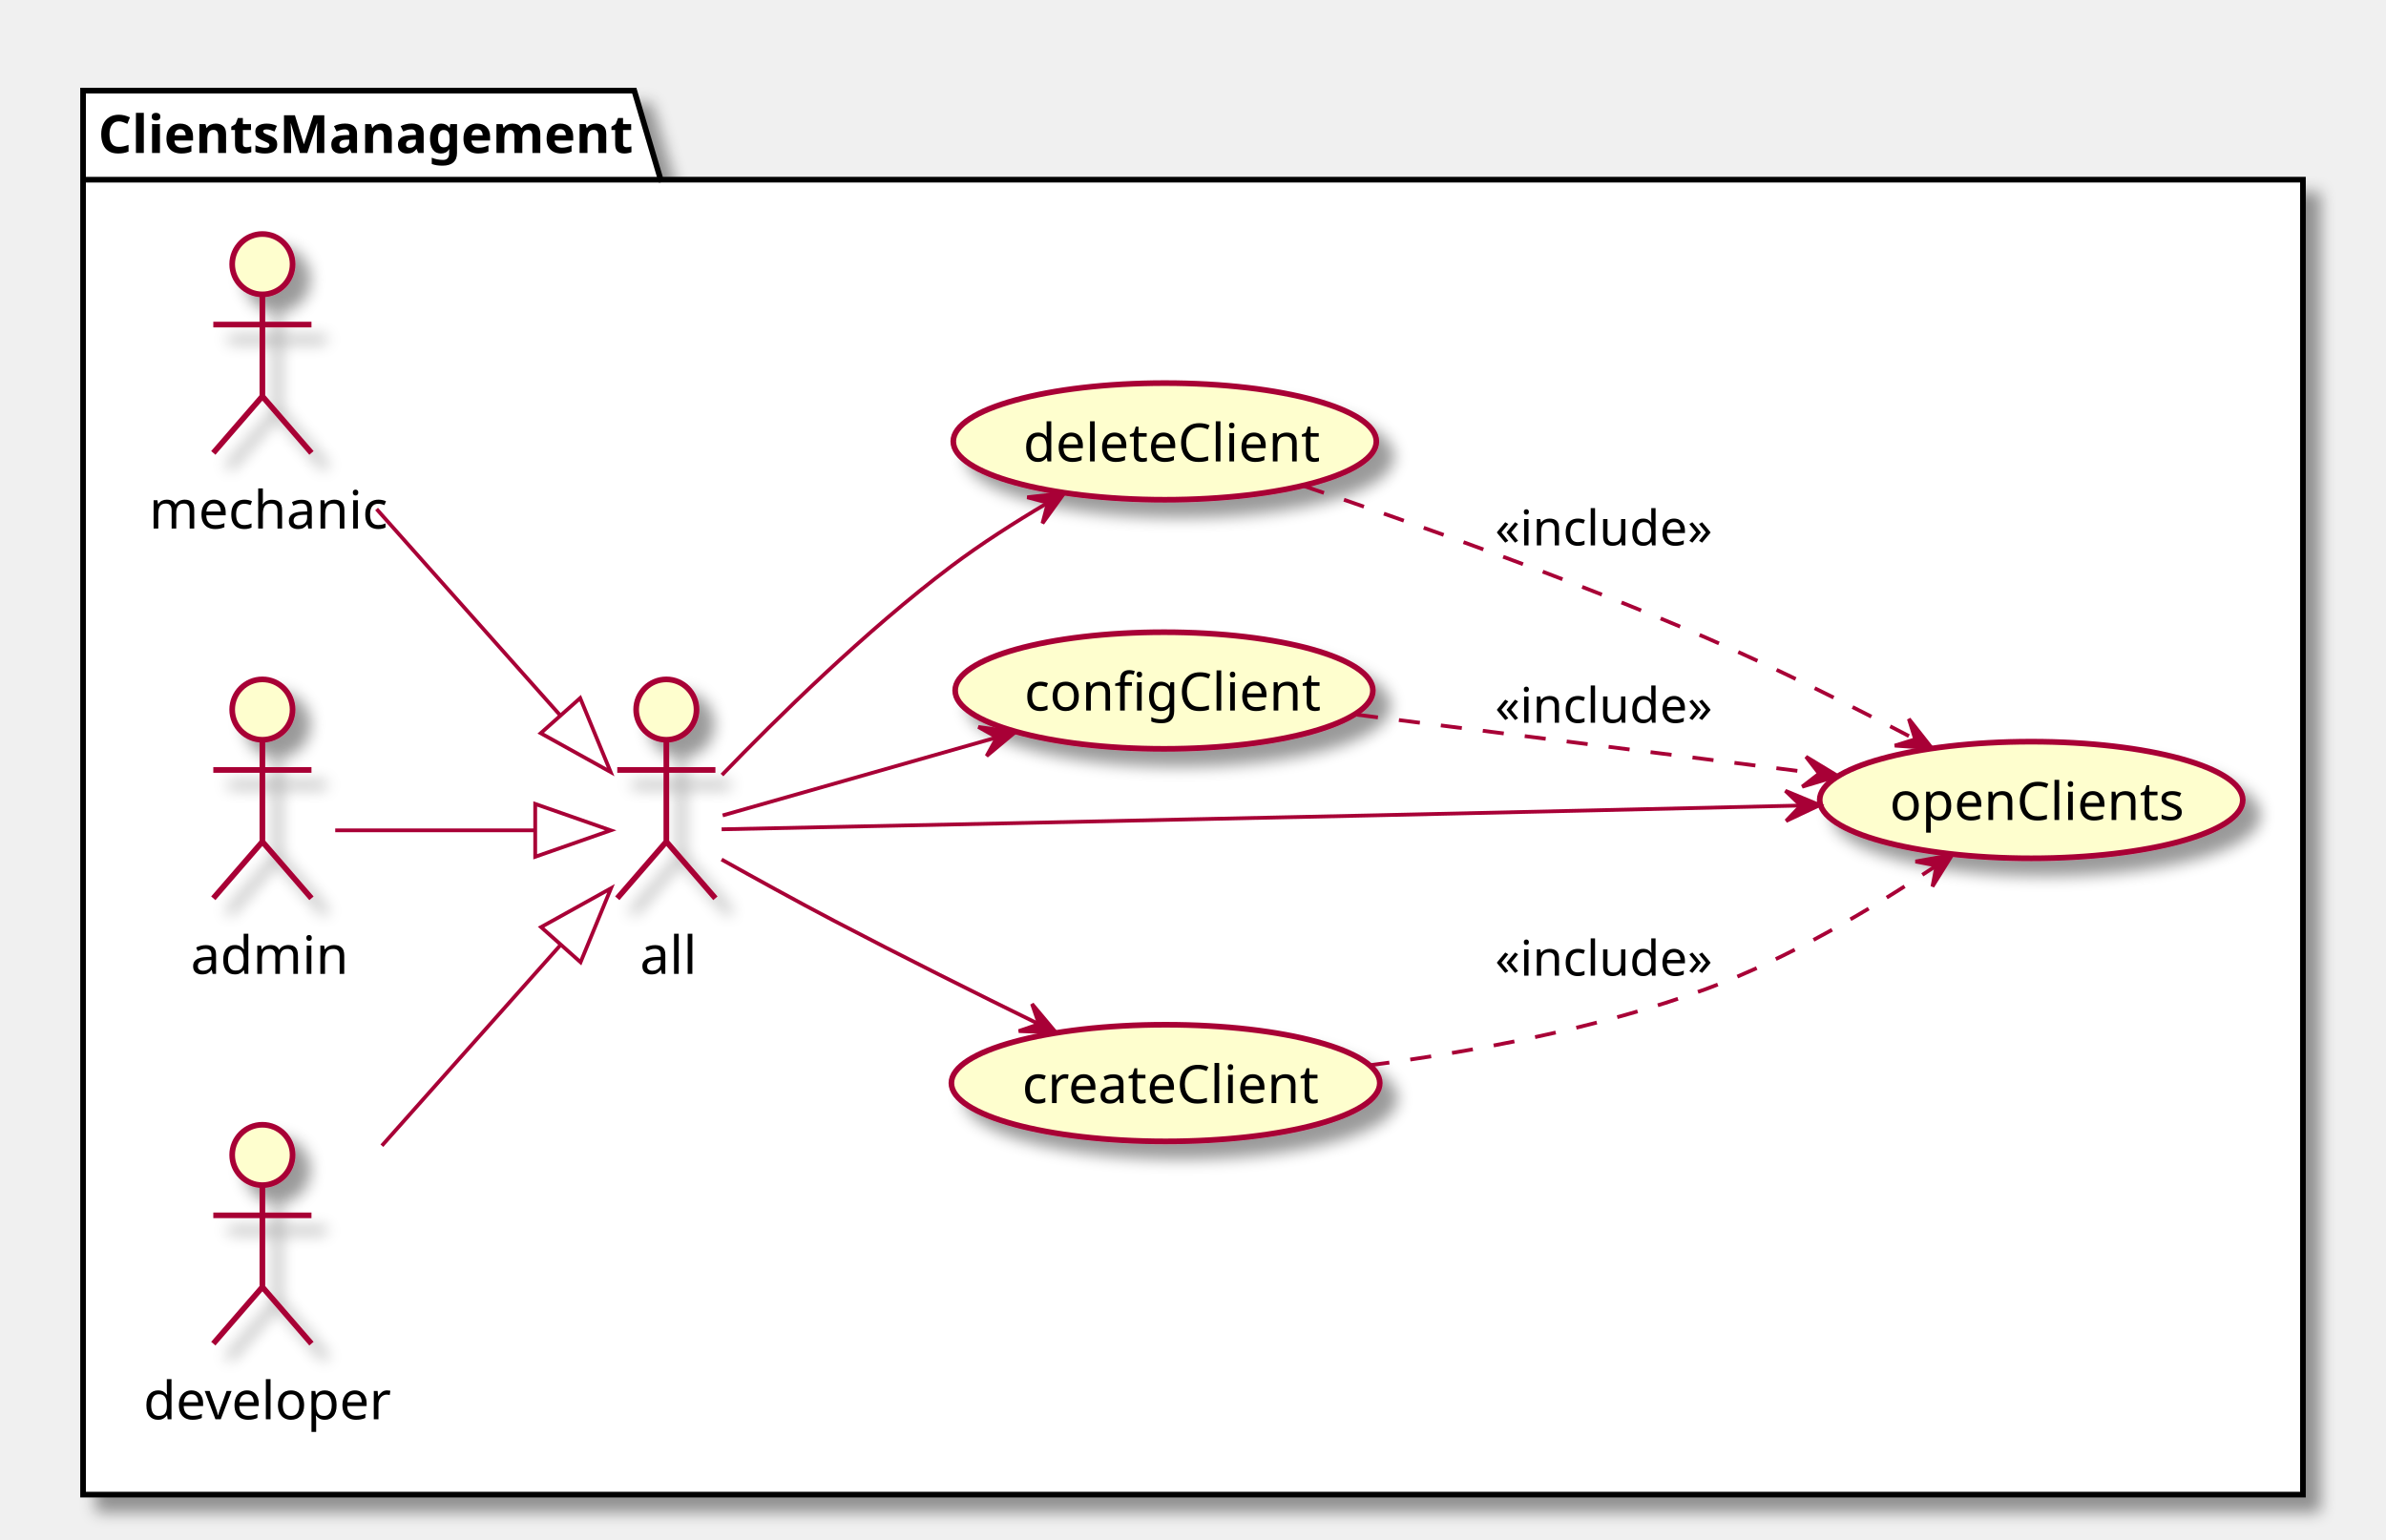
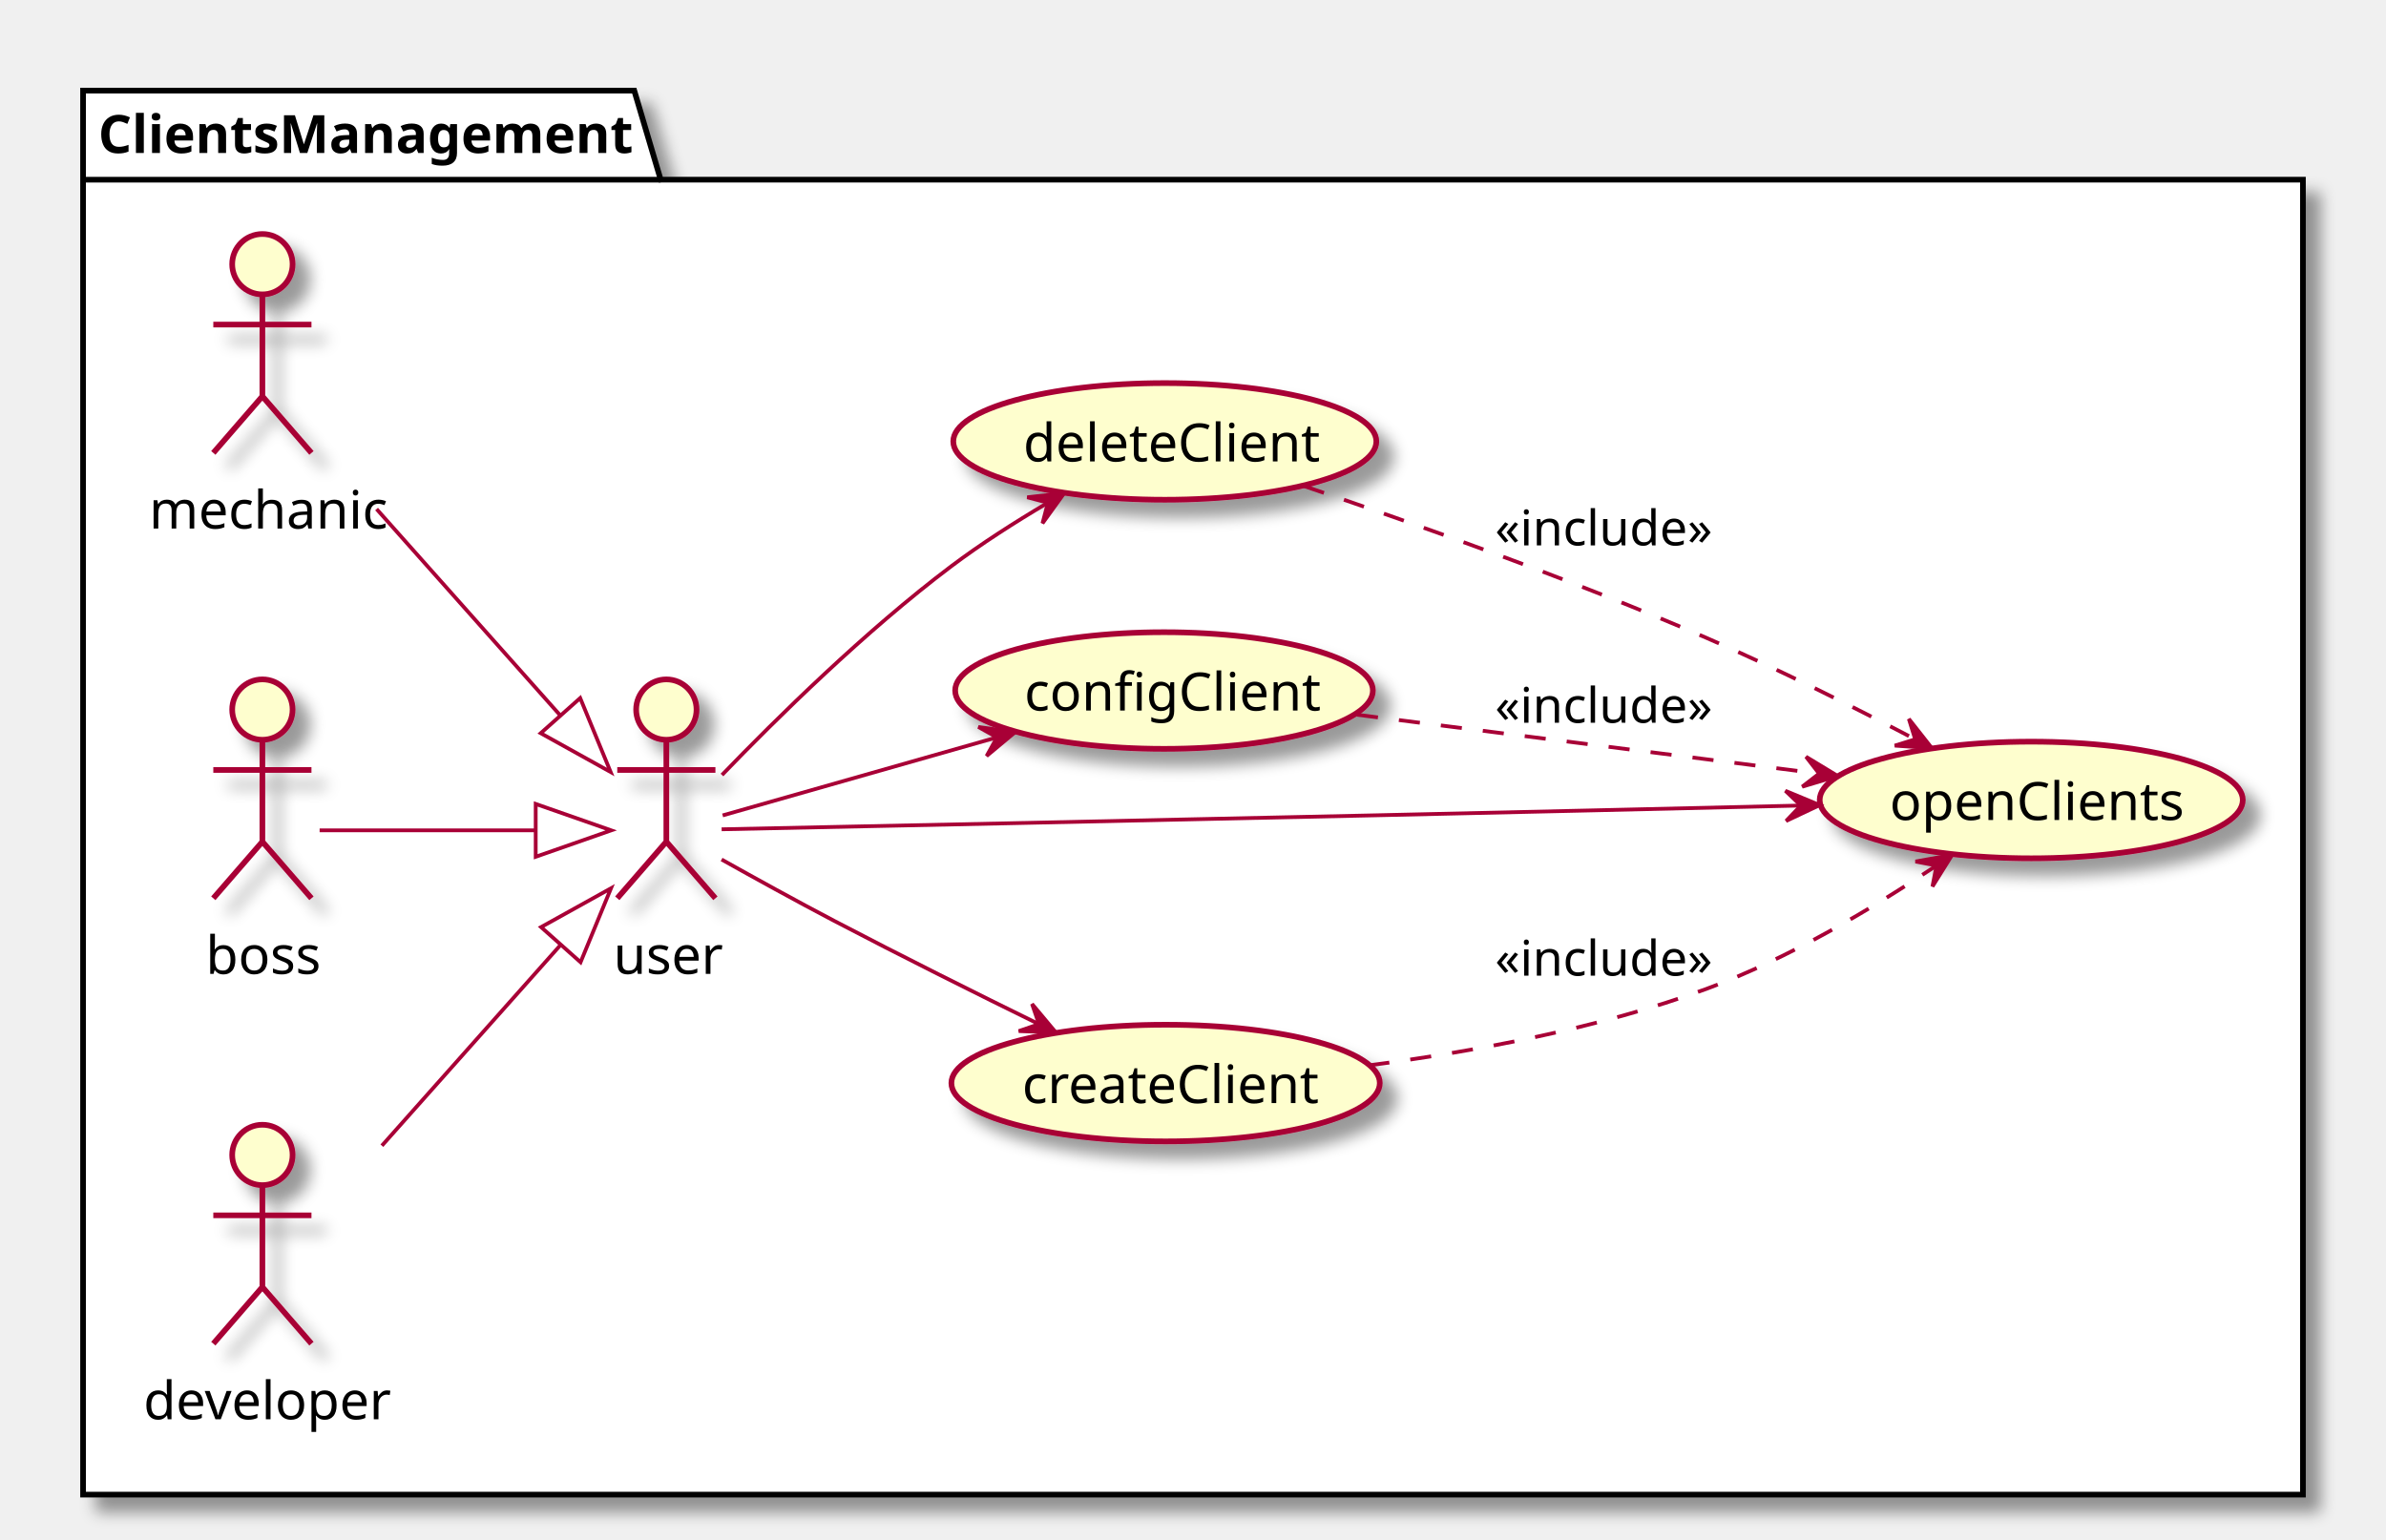
<svg xmlns="http://www.w3.org/2000/svg" contentScriptType="application/ecmascript" contentStyleType="text/css" height="510px" preserveAspectRatio="none" style="width:790px;height:510px;" version="1.1" viewBox="0 0 790 510" width="790px" zoomAndPan="magnify">
  <defs>
-     <filter height="300%" id="f1pvnuppkanlx5" width="300%" x="-1" y="-1">
+     <filter height="300%" id="f1stqmlbdjqmdf" width="300%" x="-1" y="-1">
      <feGaussianBlur result="blurOut" stdDeviation="2.5" />
      <feColorMatrix in="blurOut" result="blurOut2" type="matrix" values="0 0 0 0 0 0 0 0 0 0 0 0 0 0 0 0 0 0 .4 0" />
      <feOffset dx="5.0" dy="5.0" in="blurOut2" result="blurOut3" />
      <feBlend in="SourceGraphic" in2="blurOut3" mode="normal" />
    </filter>
  </defs>
  <g>
-     <polygon fill="#FFFFFF" filter="url(#f1pvnuppkanlx5)" points="27.5,30,210,30,218.75,59.512,762.5,59.512,762.5,495,27.5,495,27.5,30" style="stroke: #000000; stroke-width: 1.875;" />
+     <polygon fill="#FFFFFF" filter="url(#f1stqmlbdjqmdf)" points="27.5,30,210,30,218.75,59.512,762.5,59.512,762.5,495,27.5,495,27.5,30" style="stroke: #000000; stroke-width: 1.875;" />
    <line style="stroke: #000000; stroke-width: 1.875;" x1="27.5" x2="218.75" y1="59.512" y2="59.512" />
    <text fill="#000000" font-family="sans-serif" font-size="17.5" font-weight="bold" lengthAdjust="spacingAndGlyphs" textLength="175" x="32.5" y="50.666">ClientsManagement</text>
-     <ellipse cx="86.875" cy="87.5" fill="#FEFECE" filter="url(#f1pvnuppkanlx5)" rx="10" ry="10" style="stroke: #A80036; stroke-width: 1.875;" />
-     <path d="M86.875,97.5 L86.875,131.25 M70.625,107.5 L103.125,107.5 M86.875,131.25 L70.625,150 M86.875,131.25 L103.125,150 " fill="none" filter="url(#f1pvnuppkanlx5)" style="stroke: #A80036; stroke-width: 1.875;" />
+     <ellipse cx="86.875" cy="87.5" fill="#FEFECE" filter="url(#f1stqmlbdjqmdf)" rx="10" ry="10" style="stroke: #A80036; stroke-width: 1.875;" />
+     <path d="M86.875,97.5 L86.875,131.25 M70.625,107.5 L103.125,107.5 M86.875,131.25 L70.625,150 M86.875,131.25 L103.125,150 " fill="none" filter="url(#f1stqmlbdjqmdf)" style="stroke: #A80036; stroke-width: 1.875;" />
    <text fill="#000000" font-family="sans-serif" font-size="17.5" lengthAdjust="spacingAndGlyphs" textLength="75" x="49.375" y="175.042">mechanic</text>
-     <ellipse cx="220.625" cy="235" fill="#FEFECE" filter="url(#f1pvnuppkanlx5)" rx="10" ry="10" style="stroke: #A80036; stroke-width: 1.875;" />
-     <path d="M220.625,245 L220.625,278.75 M204.375,255 L236.875,255 M220.625,278.75 L204.375,297.5 M220.625,278.75 L236.875,297.5 " fill="none" filter="url(#f1pvnuppkanlx5)" style="stroke: #A80036; stroke-width: 1.875;" />
-     <text fill="#000000" font-family="sans-serif" font-size="17.5" lengthAdjust="spacingAndGlyphs" textLength="17.5" x="211.875" y="322.541">all</text>
-     <ellipse cx="86.875" cy="235" fill="#FEFECE" filter="url(#f1pvnuppkanlx5)" rx="10" ry="10" style="stroke: #A80036; stroke-width: 1.875;" />
-     <path d="M86.875,245 L86.875,278.75 M70.625,255 L103.125,255 M86.875,278.75 L70.625,297.5 M86.875,278.75 L103.125,297.5 " fill="none" filter="url(#f1pvnuppkanlx5)" style="stroke: #A80036; stroke-width: 1.875;" />
-     <text fill="#000000" font-family="sans-serif" font-size="17.5" lengthAdjust="spacingAndGlyphs" textLength="47.5" x="63.125" y="322.541">admin</text>
-     <ellipse cx="86.875" cy="382.5" fill="#FEFECE" filter="url(#f1pvnuppkanlx5)" rx="10" ry="10" style="stroke: #A80036; stroke-width: 1.875;" />
-     <path d="M86.875,392.5 L86.875,426.25 M70.625,402.5 L103.125,402.5 M86.875,426.25 L70.625,445 M86.875,426.25 L103.125,445 " fill="none" filter="url(#f1pvnuppkanlx5)" style="stroke: #A80036; stroke-width: 1.875;" />
+     <ellipse cx="220.625" cy="235" fill="#FEFECE" filter="url(#f1stqmlbdjqmdf)" rx="10" ry="10" style="stroke: #A80036; stroke-width: 1.875;" />
+     <path d="M220.625,245 L220.625,278.75 M204.375,255 L236.875,255 M220.625,278.75 L204.375,297.5 M220.625,278.75 L236.875,297.5 " fill="none" filter="url(#f1stqmlbdjqmdf)" style="stroke: #A80036; stroke-width: 1.875;" />
+     <text fill="#000000" font-family="sans-serif" font-size="17.5" lengthAdjust="spacingAndGlyphs" textLength="35" x="203.125" y="322.541">user</text>
+     <ellipse cx="86.875" cy="235" fill="#FEFECE" filter="url(#f1stqmlbdjqmdf)" rx="10" ry="10" style="stroke: #A80036; stroke-width: 1.875;" />
+     <path d="M86.875,245 L86.875,278.75 M70.625,255 L103.125,255 M86.875,278.75 L70.625,297.5 M86.875,278.75 L103.125,297.5 " fill="none" filter="url(#f1stqmlbdjqmdf)" style="stroke: #A80036; stroke-width: 1.875;" />
+     <text fill="#000000" font-family="sans-serif" font-size="17.5" lengthAdjust="spacingAndGlyphs" textLength="37.5" x="68.125" y="322.541">boss</text>
+     <ellipse cx="86.875" cy="382.5" fill="#FEFECE" filter="url(#f1stqmlbdjqmdf)" rx="10" ry="10" style="stroke: #A80036; stroke-width: 1.875;" />
+     <path d="M86.875,392.5 L86.875,426.25 M70.625,402.5 L103.125,402.5 M86.875,426.25 L70.625,445 M86.875,426.25 L103.125,445 " fill="none" filter="url(#f1stqmlbdjqmdf)" style="stroke: #A80036; stroke-width: 1.875;" />
    <text fill="#000000" font-family="sans-serif" font-size="17.5" lengthAdjust="spacingAndGlyphs" textLength="78.75" x="47.5" y="470.041">developer</text>
-     <ellipse cx="385.925" cy="358.69" fill="#FEFECE" filter="url(#f1pvnuppkanlx5)" rx="70.925" ry="19.315" style="stroke: #A80036; stroke-width: 1.875;" />
+     <ellipse cx="385.925" cy="358.69" fill="#FEFECE" filter="url(#f1stqmlbdjqmdf)" rx="70.925" ry="19.315" style="stroke: #A80036; stroke-width: 1.875;" />
    <text fill="#000000" font-family="sans-serif" font-size="17.5" lengthAdjust="spacingAndGlyphs" textLength="95" x="338.425" y="365.32">createClient</text>
-     <ellipse cx="672.541" cy="264.94" fill="#FEFECE" filter="url(#f1pvnuppkanlx5)" rx="70.041" ry="19.315" style="stroke: #A80036; stroke-width: 1.875;" />
+     <ellipse cx="672.541" cy="264.94" fill="#FEFECE" filter="url(#f1stqmlbdjqmdf)" rx="70.041" ry="19.315" style="stroke: #A80036; stroke-width: 1.875;" />
    <text fill="#000000" font-family="sans-serif" font-size="17.5" lengthAdjust="spacingAndGlyphs" textLength="93.75" x="625.666" y="271.57">openClients</text>
-     <ellipse cx="385.407" cy="228.69" fill="#FEFECE" filter="url(#f1pvnuppkanlx5)" rx="69.157" ry="19.315" style="stroke: #A80036; stroke-width: 1.875;" />
+     <ellipse cx="385.407" cy="228.69" fill="#FEFECE" filter="url(#f1stqmlbdjqmdf)" rx="69.157" ry="19.315" style="stroke: #A80036; stroke-width: 1.875;" />
    <text fill="#000000" font-family="sans-serif" font-size="17.5" lengthAdjust="spacingAndGlyphs" textLength="92.5" x="339.157" y="235.321">configClient</text>
-     <ellipse cx="385.666" cy="146.19" fill="#FEFECE" filter="url(#f1pvnuppkanlx5)" rx="70.041" ry="19.315" style="stroke: #A80036; stroke-width: 1.875;" />
+     <ellipse cx="385.666" cy="146.19" fill="#FEFECE" filter="url(#f1stqmlbdjqmdf)" rx="70.041" ry="19.315" style="stroke: #A80036; stroke-width: 1.875;" />
    <text fill="#000000" font-family="sans-serif" font-size="17.5" lengthAdjust="spacingAndGlyphs" textLength="93.75" x="338.791" y="152.821">deleteClient</text>
-     <path d="M124.686,168.588 C143.686,189.94 166.76,215.871 185.374,236.79 " fill="none" id="mechanic-&gt;all" style="stroke: #A80036; stroke-width: 1.25;" />
+     <path d="M124.686,168.588 C143.686,189.94 166.76,215.871 185.374,236.79 " fill="none" id="mechanic-&gt;user" style="stroke: #A80036; stroke-width: 1.25;" />
    <polygon fill="none" points="192.102,231.189,202.185,255.681,179.029,242.821,192.102,231.189" style="stroke: #A80036; stroke-width: 1.25;" />
-     <path d="M110.987,275 C129.167,275 155.101,275 177.042,275 " fill="none" id="admin-&gt;all" style="stroke: #A80036; stroke-width: 1.25;" />
-     <polygon fill="none" points="177.208,266.25,202.208,275,177.208,283.75,177.208,266.25" style="stroke: #A80036; stroke-width: 1.25;" />
-     <path d="M126.441,379.44 C145.183,358.377 167.542,333.25 185.632,312.92 " fill="none" id="developer-&gt;all" style="stroke: #A80036; stroke-width: 1.25;" />
+     <path d="M105.826,275 C124.032,275 153.058,275 177.205,275 " fill="none" id="boss-&gt;user" style="stroke: #A80036; stroke-width: 1.25;" />
+     <polygon fill="none" points="177.37,266.25,202.37,275,177.37,283.75,177.37,266.25" style="stroke: #A80036; stroke-width: 1.25;" />
+     <path d="M126.441,379.44 C145.183,358.377 167.542,333.25 185.632,312.92 " fill="none" id="developer-&gt;user" style="stroke: #A80036; stroke-width: 1.25;" />
    <polygon fill="none" points="179.151,307.041,202.306,294.181,192.225,318.675,179.151,307.041" style="stroke: #A80036; stroke-width: 1.25;" />
-     <path d="M238.916,284.647 C249.583,290.624 263.645,298.394 276.25,305 C298.484,316.652 323.574,329.164 343.984,339.181 " fill="none" id="all-&gt;createClient" style="stroke: #A80036; stroke-width: 1.25;" />
+     <path d="M238.916,284.647 C249.583,290.624 263.645,298.394 276.25,305 C298.484,316.652 323.574,329.164 343.984,339.181 " fill="none" id="user-&gt;createClient" style="stroke: #A80036; stroke-width: 1.25;" />
    <polygon fill="#A80036" points="349.61,341.938,341.707,332.498,343.998,339.188,337.308,341.478,349.61,341.938" style="stroke: #A80036; stroke-width: 1.25;" />
    <path d="M453.07,352.848 C487.26,348.385 529.201,340.678 565,327.5 C592.169,317.499 620.294,300.615 640.778,286.915 " fill="none" id="createClient-&gt;openClients" style="stroke: #A80036; stroke-width: 1.25; stroke-dasharray: 7.0,7.0;" />
    <polygon fill="#A80036" points="646.345,283.144,634.227,285.313,641.17,286.649,639.835,293.593,646.345,283.144" style="stroke: #A80036; stroke-width: 1.25;" />
    <text fill="#000000" font-family="sans-serif" font-size="16.25" lengthAdjust="spacingAndGlyphs" textLength="68.75" x="495" y="323.119">«include»</text>
-     <path d="M239.265,270.05 C260.757,263.934 298.355,253.232 329.894,244.256 " fill="none" id="all-&gt;configClient" style="stroke: #A80036; stroke-width: 1.25;" />
+     <path d="M239.265,270.05 C260.757,263.934 298.355,253.232 329.894,244.256 " fill="none" id="user-&gt;configClient" style="stroke: #A80036; stroke-width: 1.25;" />
    <polygon fill="#A80036" points="336.115,242.486,323.926,240.757,330.104,244.197,326.663,250.375,336.115,242.486" style="stroke: #A80036; stroke-width: 1.25;" />
    <path d="M449.283,236.705 C494.317,242.446 555.141,250.2 601.73,256.139 " fill="none" id="configClient-&gt;openClients" style="stroke: #A80036; stroke-width: 1.25; stroke-dasharray: 7.0,7.0;" />
    <polygon fill="#A80036" points="608.497,257.001,597.969,250.621,602.298,256.212,596.706,260.541,608.497,257.001" style="stroke: #A80036; stroke-width: 1.25;" />
    <text fill="#000000" font-family="sans-serif" font-size="16.25" lengthAdjust="spacingAndGlyphs" textLength="68.75" x="495" y="239.369">«include»</text>
-     <path d="M239.041,256.67 C256.989,238.053 286.466,208.982 315,187.5 C324.824,180.104 336.064,172.933 346.595,166.699 " fill="none" id="all-&gt;deleteClient" style="stroke: #A80036; stroke-width: 1.25;" />
+     <path d="M239.041,256.67 C256.989,238.053 286.466,208.982 315,187.5 C324.824,180.104 336.064,172.933 346.595,166.699 " fill="none" id="user-&gt;deleteClient" style="stroke: #A80036; stroke-width: 1.25;" />
    <polygon fill="#A80036" points="352.359,163.338,340.122,164.687,346.96,166.487,345.161,173.325,352.359,163.338" style="stroke: #A80036; stroke-width: 1.25;" />
    <path d="M431.736,160.971 C468.105,173.299 520.451,191.935 565,211.25 C588.404,221.398 613.933,234.251 634.099,244.844 " fill="none" id="deleteClient-&gt;openClients" style="stroke: #A80036; stroke-width: 1.25; stroke-dasharray: 7.0,7.0;" />
    <polygon fill="#A80036" points="639.639,247.768,632.024,238.094,634.112,244.85,627.356,246.937,639.639,247.768" style="stroke: #A80036; stroke-width: 1.25;" />
    <text fill="#000000" font-family="sans-serif" font-size="16.25" lengthAdjust="spacingAndGlyphs" textLength="68.75" x="495" y="180.619">«include»</text>
-     <path d="M238.931,274.647 C277.596,273.845 374.871,271.814 456.25,270 C502.665,268.965 554.716,267.756 595.976,266.786 " fill="none" id="all-&gt;openClients" style="stroke: #A80036; stroke-width: 1.25;" />
+     <path d="M238.931,274.647 C277.596,273.845 374.871,271.814 456.25,270 C502.665,268.965 554.716,267.756 595.976,266.786 " fill="none" id="user-&gt;openClients" style="stroke: #A80036; stroke-width: 1.25;" />
    <polygon fill="#A80036" points="602.504,266.632,591.14,261.897,596.255,266.779,591.374,271.895,602.504,266.632" style="stroke: #A80036; stroke-width: 1.25;" />
  </g>
</svg>
